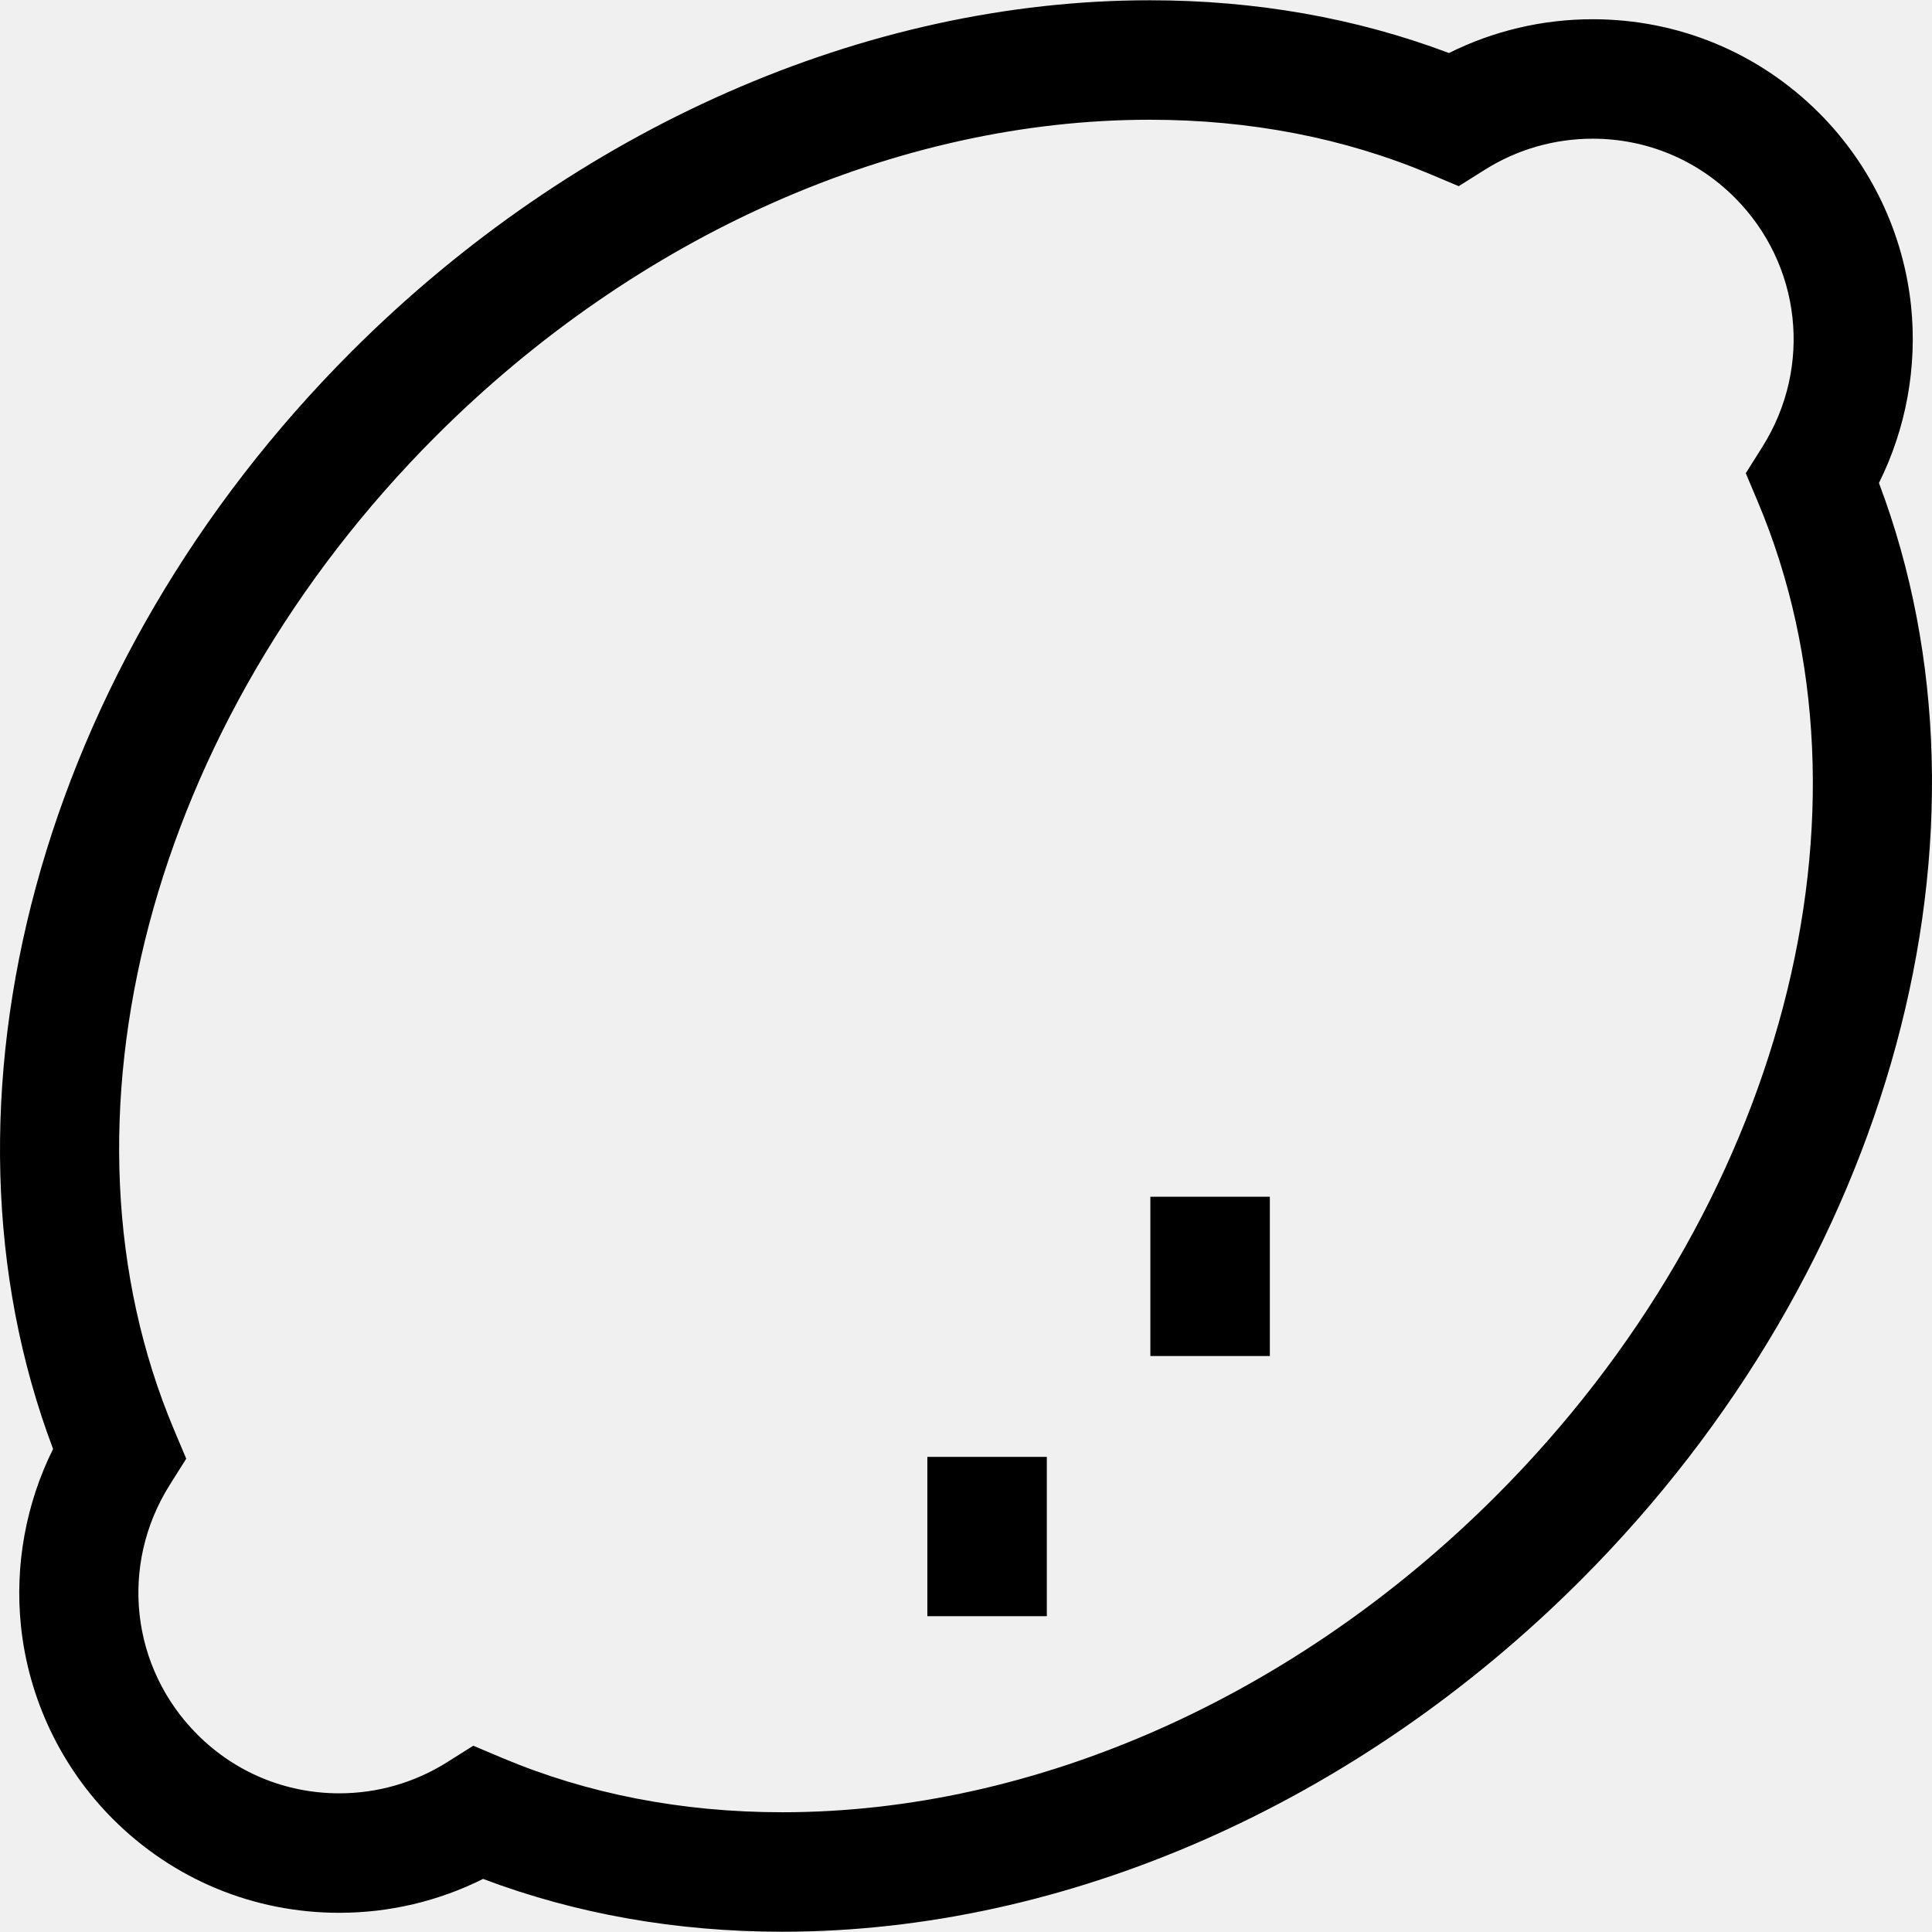
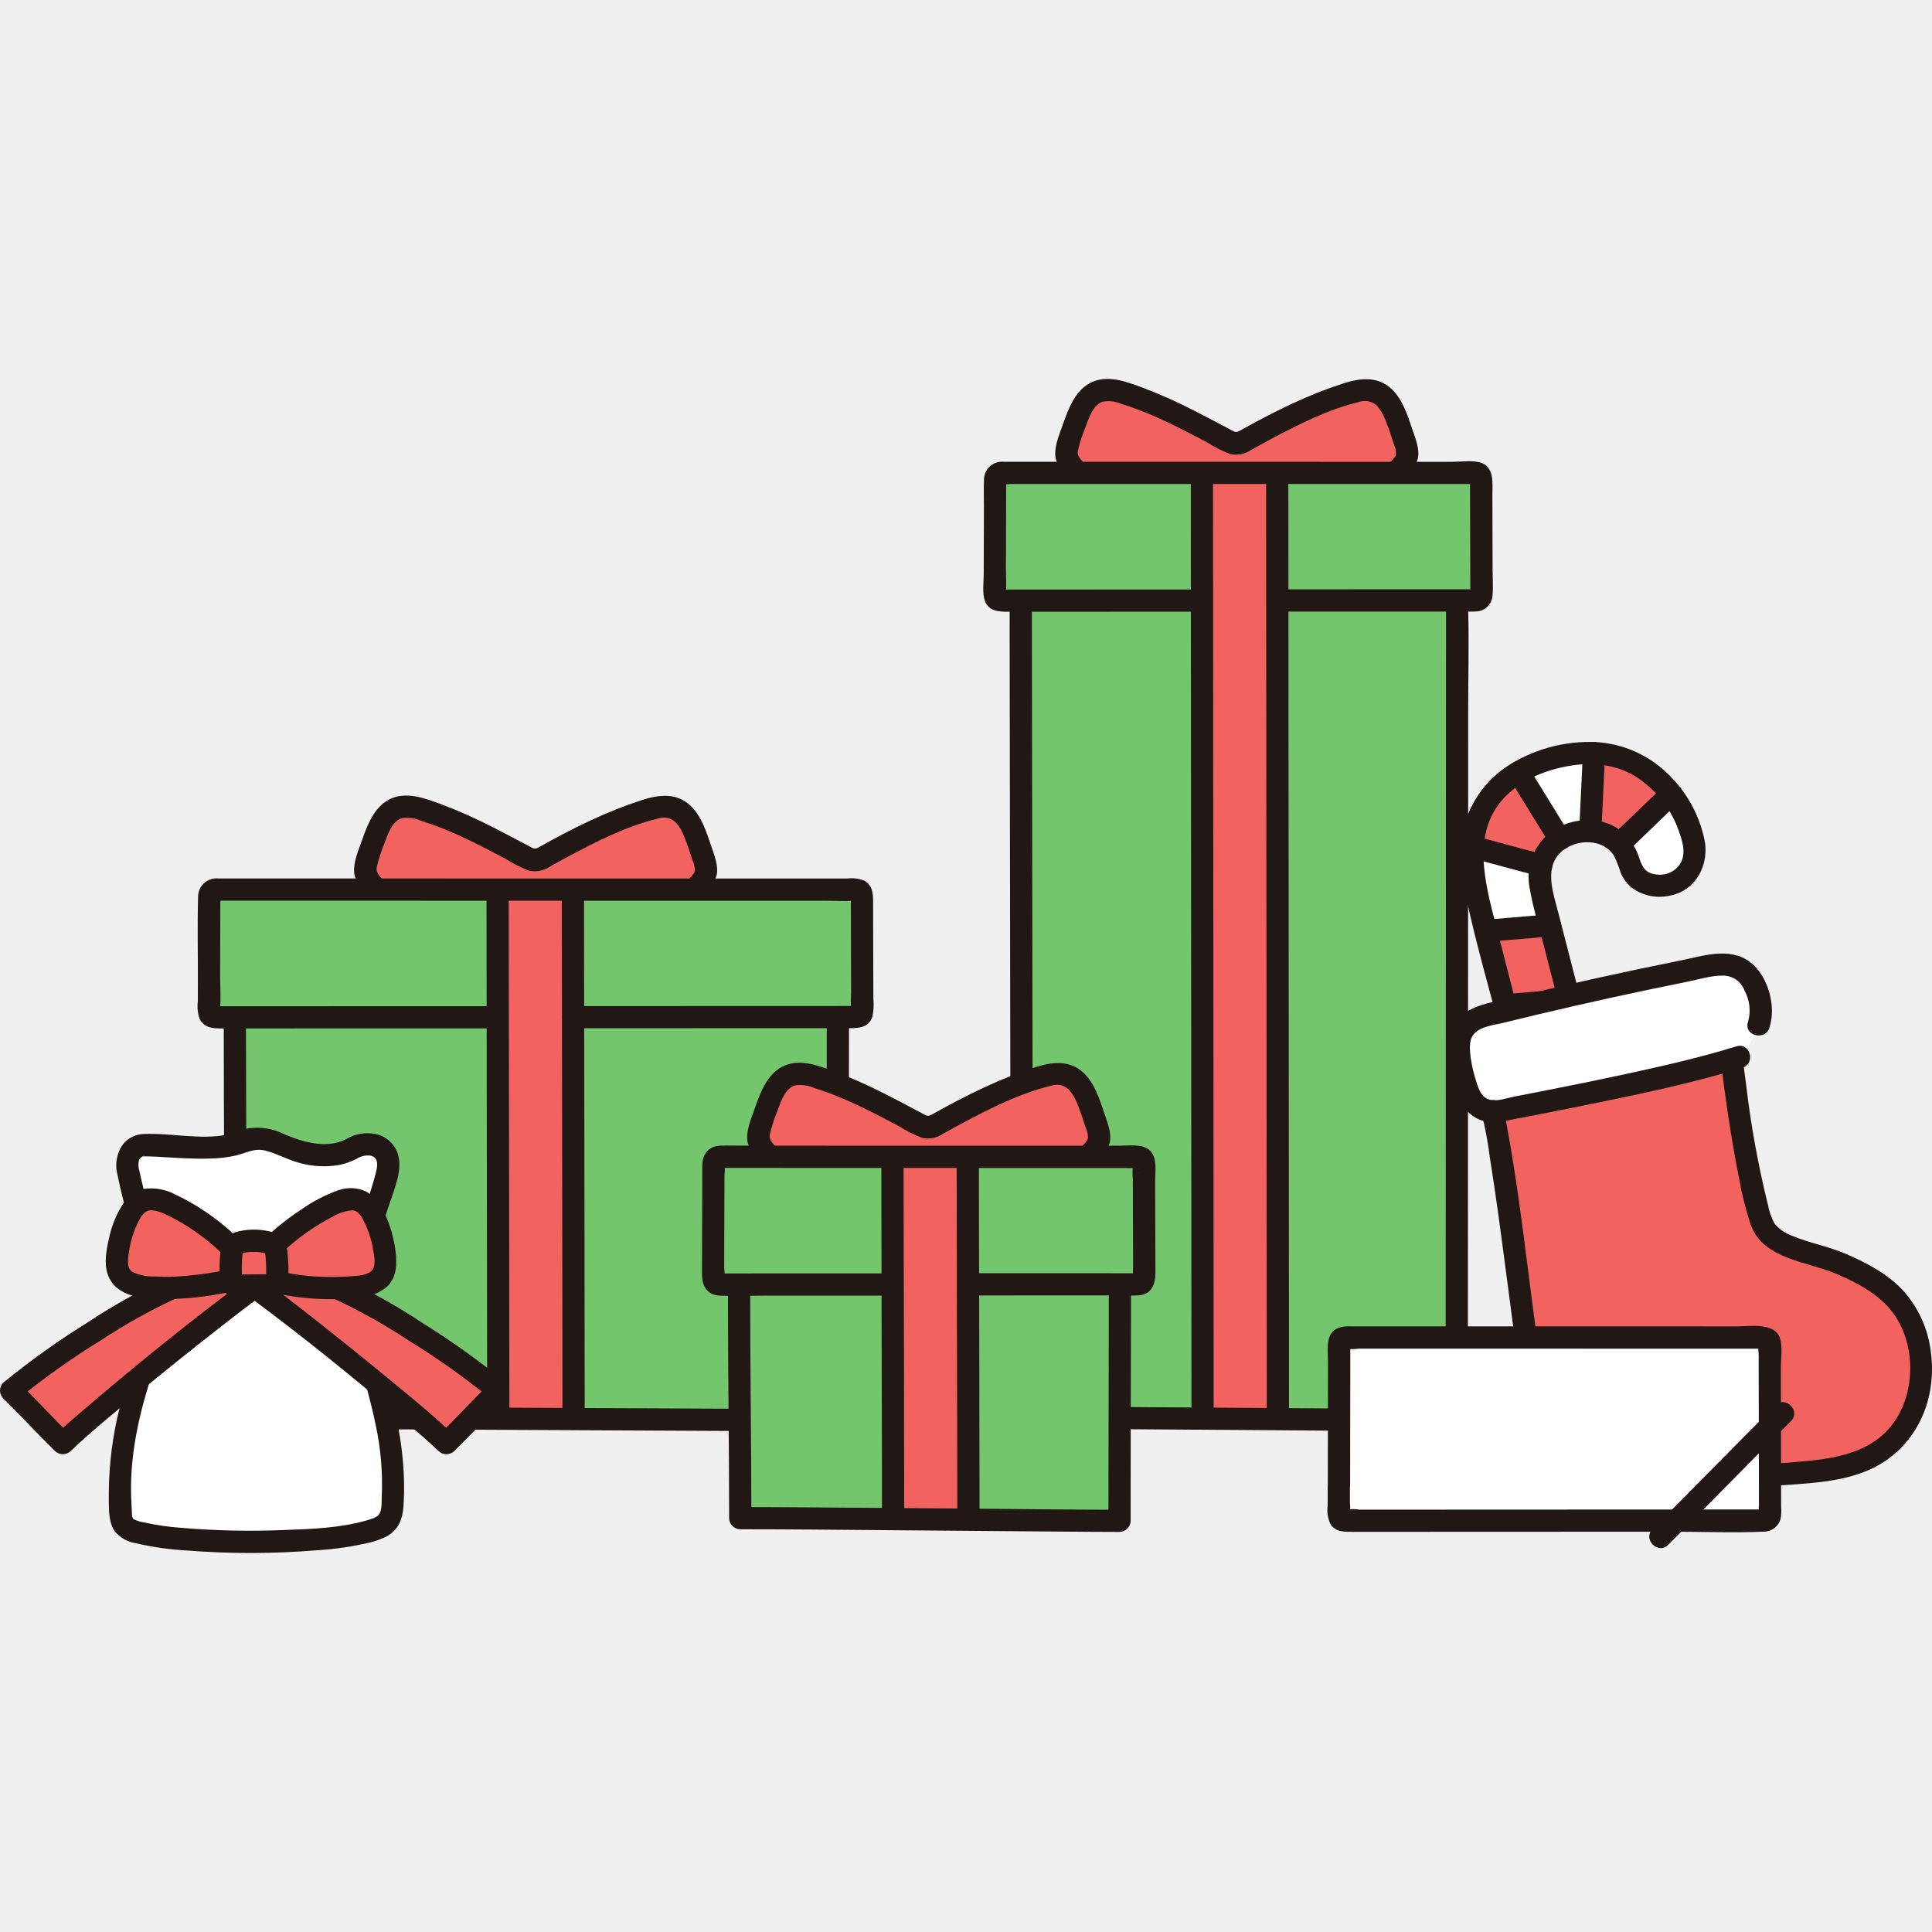
- <svg xmlns="http://www.w3.org/2000/svg" fill="#000000" version="1.1" id="Layer_1" viewBox="0 0 485.137 485.137" xml:space="preserve">
-   <g>
-     <rect x="232.864" y="365.832" width="30" height="40" />
-     <rect x="288.864" y="300.505" width="30" height="40" />
-     <path d="M471.815,121.282c6.808-13.669,9.657-29.188,8.063-44.473c-1.904-18.247-10.107-35.45-23.099-48.441   C441.6,13.19,421.409,4.83,399.925,4.83c-12.591,0-24.919,2.916-36.081,8.485C340.537,4.522,315.3,0.068,288.712,0.068   c-71.325,0-144.381,32.149-200.436,88.204C9.87,166.679-19.686,276.435,13.329,363.842c-6.809,13.682-9.658,29.21-8.063,44.497   c1.904,18.249,10.107,35.454,23.099,48.445c15.175,15.175,35.356,23.532,56.828,23.532c12.603,0,24.941-2.923,36.11-8.508   c23.313,8.804,48.554,13.261,75.148,13.261c71.302,0,144.348-32.152,200.409-88.213C475.26,318.455,504.82,208.699,471.815,121.282   z M375.646,375.642c-50.477,50.477-115.791,79.426-179.196,79.426c-25.218,0-48.906-4.598-70.403-13.665l-7.206-3.04l-6.618,4.167   c-8.086,5.092-17.434,7.784-27.032,7.784c-13.458,0-26.106-5.236-35.615-14.745c-16.765-16.765-19.631-42.537-6.972-62.674   l4.158-6.613l-3.036-7.198c-32.614-77.345-6.186-177.651,65.762-249.6c50.471-50.471,115.795-79.417,179.223-79.417   c25.212,0,48.895,4.592,70.388,13.649l7.195,3.032l6.611-4.155c8.083-5.08,17.426-7.765,27.019-7.765   c13.47,0,26.127,5.239,35.641,14.751c16.767,16.768,19.636,42.523,6.976,62.632l-4.165,6.615l3.036,7.203   C474.02,203.388,447.589,303.699,375.646,375.642z" />
-   </g>
+ <svg xmlns="http://www.w3.org/2000/svg" width="800px" height="800px" viewBox="0 -68.22 347.826 347.826">
+   <defs>
+     <style>.a{fill:#ffffff;}.b{fill:#f2635f;}.c{fill:#211715;}.d{fill:#74c66d;}</style>
+   </defs>
+   <path class="a" d="M282.884,113.187,277.6,92.677c-1.372-5.326,1.017-9.619,5.607-10.87,4.413-1.2,8.823.368,10.19,5.673.849,3.3,4.269,4.284,7.362,3.487a6.221,6.221,0,0,0,4.112-7.779c-1.743-6.766-4.539-9.617-8.086-12.428-4.6-3.648-10.776-4.146-17.017-2.538-5.468,1.409-9.527,4.165-12.021,7.805-3.206,4.681-3.426,10.932-1.218,19.5l17.223,66.848.06.233c1.007,3.911,4.148,5.315,7.241,4.518,2.731-.7,4.978-2.917,3.915-7.042l-.145-.562Z" />
+   <path class="b" d="M286.35,80.994l-.012.267a7.152,7.152,0,0,1,5.18,2.323l.014,0c3.057-2.869,6.5-6.27,9.412-9.044a24.965,24.965,0,0,0-4.126-3.951A16.331,16.331,0,0,0,287.01,67.2C286.836,71.017,286.468,78.552,286.35,80.994Z" />
+   <path class="b" d="M267.784,75.852a15.755,15.755,0,0,0-2.631,8.221c3.879,1.031,8.409,2.312,12.354,3.311a7.671,7.671,0,0,1,3.346-4.71c-1.34-2.154-5.475-8.874-7.424-12.029A17.852,17.852,0,0,0,267.784,75.852Z" />
+   <path class="b" d="M267.553,99.192,271,112.59c3.608-.307,8.1-.666,11.556-.984l-3.452-13.4C275.655,98.52,271.159,98.879,267.553,99.192Z" />
+   <path class="b" d="M274.458,125.994l3.452,13.4c3.6-.32,8.1-.673,11.555-.983l-3.452-13.4C282.56,125.321,278.064,125.68,274.458,125.994Z" />
+   <path class="b" d="M283.788,162.205l.06.234c1.008,3.911,4.148,5.316,7.241,4.519,2.729-.7,4.98-2.918,3.918-7.042l-.146-.564-1.942-7.54c-3.453.31-7.95.67-11.556.983Z" />
+   <path class="c" d="M284.812,112.655,280.5,95.919c-.925-3.592-2.638-8.251.89-11.044,2.657-2.1,7.288-2.091,9.188.983a19.364,19.364,0,0,1,1.2,3.041,6.578,6.578,0,0,0,2.081,2.759,8.374,8.374,0,0,0,6.462,1.427c4.976-.758,7.6-5.738,6.476-10.428a22.862,22.862,0,0,0-6.4-11.433,20.152,20.152,0,0,0-13.113-5.847,27.234,27.234,0,0,0-15.043,3.8,18.71,18.71,0,0,0-8.209,9.915c-1.576,4.714-1.007,9.93.021,14.693,1.771,8.207,4.16,16.324,6.255,24.455l7.147,27.743,3.149,12.222c.944,3.663,1.458,8.252,5.157,10.23,3.543,1.894,8.784.7,10.675-3.017,1.107-2.174.819-4.444.233-6.72l-1.652-6.411L286.9,120.759l-2.088-8.1c-.642-2.491-4.5-1.435-3.857,1.064l7.908,30.691,3.393,13.171c.427,1.658,1.372,3.766.847,5.476a3.614,3.614,0,0,1-3.182,2.269c-3.74.423-4.283-3.643-4.985-6.365L282.1,147.956l-6.633-25.746-6.126-23.776c-1.933-7.5-4.547-16.717,1.5-23.067,3.142-3.3,7.568-5.046,12-5.754,4.566-.73,9.313-.019,12.984,2.928a19.007,19.007,0,0,1,6.378,8.723c.689,1.984,1.476,4.235.2,6.157a4.33,4.33,0,0,1-4.221,1.787c-1.931-.211-2.515-1.315-3.076-2.992a10.078,10.078,0,0,0-3.657-5.133c-3.239-2.3-7.951-2.082-11.315-.159a10.252,10.252,0,0,0-4.824,10.295,52.866,52.866,0,0,0,1.577,6.722l1.93,7.491,2.135,8.287C281.6,116.21,285.456,115.154,284.812,112.655Z" />
+   <path class="c" d="M284.976,67.371q-.327,6.9-.662,13.8a2,2,0,0,0,4,0q.342-6.9.662-13.8a2,2,0,1,0-4,0Z" />
+   <path class="c" d="M282.75,82.331a5.463,5.463,0,0,0-.744-1.362l-.78-1.264-2.073-3.362q-2.014-3.267-4.033-6.533a2,2,0,0,0-3.454,2.019q1.977,3.194,3.946,6.391l2.015,3.268.807,1.31.336.544c.057.091.109.188.171.277.15.214.119.421-.048-.225a2,2,0,1,0,3.857-1.063Z" />
+   <path class="c" d="M292.016,85.687a4.535,4.535,0,0,0,1.735-1.312q.616-.583,1.23-1.171,1.255-1.2,2.5-2.411c1.611-1.559,3.217-3.122,4.839-4.668a2.019,2.019,0,0,0,0-2.829,2.04,2.04,0,0,0-2.828,0c-3.151,3-6.243,6.068-9.417,9.046l.883-.514-.008,0a2,2,0,0,0,1.063,3.857Z" />
+   <path class="c" d="M264.581,86.174c4.123,1.1,8.229,2.257,12.364,3.308a2,2,0,1,0,1.063-3.857c-4.135-1.051-8.241-2.212-12.364-3.308a2,2,0,1,0-1.063,3.857Z" />
+   <path class="c" d="M292.88,149.986c-3.85.343-7.7.645-11.555.978a2.044,2.044,0,0,0-2,2,2.022,2.022,0,0,0,2,2c3.851-.333,7.7-.635,11.555-.978a2,2,0,0,0,0-4Z" />
+   <path class="c" d="M289.426,136.582c-3.85.342-7.7.644-11.554.978a2,2,0,0,0,0,4c3.851-.334,7.7-.636,11.554-.978a2.044,2.044,0,0,0,2-2,2.022,2.022,0,0,0-2-2Z" />
+   <path class="c" d="M285.975,123.185c-3.85.343-7.7.645-11.555.978a2.044,2.044,0,0,0-2,2,2.022,2.022,0,0,0,2,2c3.851-.333,7.7-.635,11.555-.978a2,2,0,0,0,0-4Z" />
+   <path class="c" d="M282.521,109.781c-3.849.351-7.7.653-11.554.978a2,2,0,0,0,0,4c3.851-.325,7.705-.627,11.554-.978a2.044,2.044,0,0,0,2-2,2.022,2.022,0,0,0-2-2Z" />
+   <path class="c" d="M279.069,96.384c-3.85.343-7.7.645-11.554.979a2,2,0,0,0,0,4c3.851-.334,7.7-.636,11.554-.979a2,2,0,0,0,0-4Z" />
+   <path class="a" d="M316.618,116.293c.657-1.792.508-3.585-.374-6.124a10.773,10.773,0,0,0-1.508-2.742c-1.39-1.839-4.021-2.285-6.285-1.85-13.17,2.532-26.881,5.534-42.047,9.342a5.277,5.277,0,0,0-3.72,4.66c.006,3.358.184,4.161,1.366,8.11.964,3.218,3.233,4.567,5.915,4.055,14.4-2.748,32.38-6.31,43.188-9.656a20.557,20.557,0,0,0,2.306-3.2C316.019,117.758,316.618,116.293,316.618,116.293Z" />
+   <path class="b" d="M300.862,197.388c-2.68-.14-5.221-.361-7.483-.676-6.194-.872-9.8-3.2-13.5-7.829-2.538-3.172-4.011-8.012-4.721-13.023-1.43-9.657-4.2-33.938-6.441-44.014a5.566,5.566,0,0,0,1.244-.1c13.8-2.633,30.88-6.013,41.793-9.235,1.094,8.809,3.331,23.895,5.515,29.639,1.656,4.366,9.141,5.055,13.453,6.861,4.872,2.043,9.689,4.571,12.421,9.076a20.839,20.839,0,0,1,2.15,15.055c-1.72,6.7-6.721,11.216-13.463,12.733C326.367,197.111,312.346,197.988,300.862,197.388Z" />
+   <path class="c" d="M309.757,122.511c.888,7.119,1.9,14.239,3.307,21.276a59.129,59.129,0,0,0,2.138,8.5c1.133,3.142,3.674,4.781,6.672,5.951s6.174,1.741,9.119,3.042c3.5,1.544,7.07,3.423,9.5,6.465,4.432,5.551,4.533,14.525.386,20.233-3.563,4.9-9.4,6.19-14.967,6.775a164.456,164.456,0,0,1-21.229.775,102.382,102.382,0,0,1-10.384-.7,18.354,18.354,0,0,1-9.1-3.366,19.206,19.206,0,0,1-6.3-8.546,49.483,49.483,0,0,1-2.19-10.234c-1.756-12.71-3.071-25.511-5.413-38.133-.2-1.1-.366-2.239-.673-3.315-.706-2.471-4.567-1.421-3.857,1.063a69.142,69.142,0,0,1,1.466,7.924c.554,3.433,1.052,6.875,1.531,10.319.937,6.737,1.784,13.487,2.686,20.229.985,7.358,1.881,14.844,6.959,20.654a20.977,20.977,0,0,0,8.675,6.079,39.571,39.571,0,0,0,10.659,1.751,161.469,161.469,0,0,0,22.667-.111c6.1-.427,12.778-.795,18-4.335,6.454-4.38,9.238-12.022,8.207-19.618a19.921,19.921,0,0,0-5.193-11.281c-2.851-2.958-6.586-4.884-10.322-6.477-3.085-1.315-6.428-1.868-9.5-3.187a7.1,7.1,0,0,1-3.114-2.166,11.108,11.108,0,0,1-1.205-3.416,174.286,174.286,0,0,1-3.9-21.429q-.328-2.361-.622-4.727a2.065,2.065,0,0,0-2-2,2.012,2.012,0,0,0-2,2Z" />
+   <path class="c" d="M318.546,116.824c1.306-3.838-.228-9.393-3.5-11.859-3.676-2.767-8.571-1.048-12.62-.238q-14.763,2.953-29.4,6.5c-4.344,1.05-10.313,1.468-12.022,6.413a12.693,12.693,0,0,0-.1,5.639,26.24,26.24,0,0,0,1.469,5.651,7.556,7.556,0,0,0,3.474,4.191c1.924.965,3.806.715,5.841.325q6.87-1.314,13.725-2.7c9.481-1.928,19.023-3.883,28.277-6.733,2.453-.755,1.407-4.617-1.063-3.857-7.056,2.173-14.288,3.78-21.5,5.322q-6.131,1.311-12.283,2.513-3.1.613-6.209,1.21c-1.35.259-3.09.931-4.463.555-1.4-.384-1.943-1.8-2.322-3.061a24.411,24.411,0,0,1-1.059-4.357c-.143-1.343-.429-3.13.459-4.26,1.215-1.546,3.525-1.693,5.3-2.13q13.092-3.226,26.29-6,3.43-.72,6.869-1.406c2.091-.418,4.354-1.154,6.5-1.118a4.108,4.108,0,0,1,3.862,2.688,7.455,7.455,0,0,1,.634,5.649c-.83,2.443,3.032,3.491,3.857,1.063Z" />
+   <path class="b" d="M194.708,5.287a25.169,25.169,0,0,0-1.423,3.441c-.377,1.069-.732,2.145-1.045,3.24A4.743,4.743,0,0,0,192,13.861c.108.831,1.48,2.452,2.046,3.051l57.211.006a7.488,7.488,0,0,0,2.071-3.057,4.726,4.726,0,0,0-.242-1.893c-.312-1.1-.667-2.171-1.045-3.24-.85-2.409-1.962-5.442-4.3-6.417-1.562-.652-3.307-.219-4.914.281a100.251,100.251,0,0,0-19.2,8.8,2.106,2.106,0,0,1-2.036.036c-6.208-3.253-12.324-6.726-19.1-8.837-1.607-.5-3.353-.933-4.915-.281A6.175,6.175,0,0,0,194.708,5.287Z" />
+   <path class="c" d="M195.13,15.136c-.556-.647-1.248-1.282-1.085-2.17a27.961,27.961,0,0,1,1.4-4.347c.56-1.541,1.334-3.938,3.065-4.52a5.9,5.9,0,0,1,3.457.422c1.466.452,2.91.98,4.333,1.553,2.528,1.018,4.981,2.223,7.406,3.465,1.221.626,2.435,1.266,3.648,1.908a22.6,22.6,0,0,0,4.111,2.072,4.818,4.818,0,0,0,3.772-.733q1.893-1.06,3.808-2.08c4.9-2.594,10.123-5.234,15.545-6.532a3.2,3.2,0,0,1,3.218.569,8.287,8.287,0,0,1,1.7,2.885c.521,1.284.961,2.614,1.369,3.938a4.812,4.812,0,0,1,.467,2c-.131.575-.884,1.235-1.243,1.639-1.705,1.918,1.114,4.757,2.829,2.829a8.678,8.678,0,0,0,2.324-3.647c.377-1.75-.421-3.649-.97-5.277-.856-2.537-1.757-5.434-3.769-7.318C248.024-.536,244.87-.158,241.856.8a80.266,80.266,0,0,0-9.485,3.775c-3.049,1.422-6.022,3-8.957,4.643-.973.544-1.042.361-2.024-.157l-2.02-1.07c-1.483-.785-2.967-1.567-4.464-2.324a88.526,88.526,0,0,0-9.259-4.114c-2.931-1.082-6.373-2.405-9.373-.833-2.765,1.448-3.945,4.713-4.917,7.473-.622,1.766-1.513,3.758-1.359,5.665.13,1.6,1.3,2.939,2.3,4.1,1.68,1.955,4.5-.885,2.828-2.829Z" />
+   <path class="d" d="M266.675,18.007a1.059,1.059,0,0,0-1.04-1.08l-85.451-.015a1.055,1.055,0,0,0-1.034,1.079c-.007,4.309-.046,17.035-.057,20.837a1.053,1.053,0,0,0,1.033,1.084l3.648,0c.028,29.419.207,136.621.207,147.087,12.765,0,70.4.482,78.283.482,0-6.939.055-118.441.068-147.6H265.7a1.057,1.057,0,0,0,1.033-1.089C266.72,35.261,266.679,24,266.675,18.007Z" />
+   <path class="b" d="M216.386,17.18c.017,14.892.1,152.5.111,169.989,4.5.036,9.118.075,13.568.112-.018-17.463-.1-155.17-.114-170.1Z" />
+   <path class="c" d="M229.95,41.892q15.033,0,30.065-.008l4.482,0a14.388,14.388,0,0,0,1.469-.036,3.03,3.03,0,0,0,2.732-2.765c.148-1.518.024-3.1.019-4.625L268.7,27.9q-.01-3.472-.019-6.946c-.006-2.131.423-5.184-2.236-5.922-1.5-.417-3.465-.111-5.007-.111l-16.125,0-43.366-.006H180.75a3.256,3.256,0,0,0-3.6,3.252c-.073,1.57-.008,3.161-.012,4.732q-.018,6.148-.037,12.3c0,1.468-.286,3.316.2,4.718.677,1.945,2.569,2,4.287,2l26.82-.009h7.981c2.574,0,2.578-4,0-4q-14.485,0-28.972.008l-4.778,0h-1.621a2.306,2.306,0,0,0-.61,0h-.061q-.779-.041.742.92c.058-.1-.01-.372,0-.485.131-1.4.008-2.866.012-4.269l.018-5.969q.009-2.9.017-5.794,0-1.188.007-2.375c0-.336,0-.671,0-1.007a2.321,2.321,0,0,0,0-.4v-.279q.036-.705-.905.658a5,5,0,0,0,1.611,0h2.183l14.451,0,40.6,0,17.576,0h8.137a2.362,2.362,0,0,0,.746,0l-.883-.91v.405a3.85,3.85,0,0,0,0,.7q0,.759,0,1.516.015,6.371.037,12.742.009,2.451.016,4.9a1.457,1.457,0,0,0,0,.35c.244.474.8-.9.865-.749a4.8,4.8,0,0,0-.635,0H263.4q-13.062,0-26.126.008h-7.32c-2.574,0-2.578,4,0,4Z" />
+   <path class="c" d="M181.77,41.656q-.006,8.279.018,16.557.024,16.509.05,33.018.032,19.587.062,39.172.029,17.51.054,35.018.015,10.278.027,20.555V187a2.028,2.028,0,0,0,2,2c9.938,0,19.877.095,29.815.163q18.539.128,37.077.26c3.8.025,7.594.059,11.391.059a2.029,2.029,0,0,0,2-2q0-8.662.007-17.325.007-17.49.017-34.981.009-20.433.02-40.867.009-17.492.017-34.983c0-5.769.153-11.56.009-17.329,0-.112,0-.226,0-.338,0-2.574-4-2.578-4,0q0,7.148-.007,14.294-.007,16.71-.017,33.42-.009,20.388-.02,40.776-.009,18.18-.017,36.36,0,10.088-.009,20.175v.8l2-2c-8.776,0-17.552-.1-26.327-.163q-19.026-.135-38.052-.259c-4.635-.027-9.269-.059-13.9-.06l2,2q0-9.038-.022-18.075-.024-16.9-.051-33.8-.031-19.61-.062-39.218-.027-17.162-.053-34.325-.014-9.564-.023-19.127v-.8c0-2.574-4-2.578-4,0Z" />
+   <path class="c" d="M227.944,18.124q0,9.764.012,19.528.015,19.1.029,38.192.018,22.584.035,45.169.015,20.179.03,40.358.009,12.045.015,24.091v1.3c0,2.573,4,2.578,4,0q0-10.667-.012-21.332-.013-19.56-.029-39.119-.017-22.611-.035-45.222l-.03-39.537q-.007-11.2-.014-22.4c0-.34,0-.681,0-1.021,0-2.574-4-2.578-4,0Z" />
+   <path class="c" d="M214.383,18.124q0,9.764.012,19.528.013,19.1.029,38.192.016,22.584.035,45.169l.03,40.358q.007,12.045.014,24.091v1.3c0,2.573,4,2.578,4,0q0-10.667-.012-21.332-.014-19.56-.028-39.119-.018-22.611-.035-45.222-.015-19.769-.03-39.537-.009-11.2-.015-22.4V18.124c0-2.574-4-2.578-4,0Z" />
+   <path class="b" d="M68.066,81.12c-.4.872-.722,1.78-1.016,2.614-.378,1.069-.733,2.145-1.046,3.24a4.741,4.741,0,0,0-.242,1.892c.158,1.211,3,4.1,2.118,3.059l57.128.005a7.481,7.481,0,0,0,2.082-3.064,4.723,4.723,0,0,0-.242-1.892c-.312-1.095-.667-2.171-1.045-3.24-.85-2.409-1.962-5.442-4.3-6.417-1.562-.653-3.307-.22-4.914.281a100.191,100.191,0,0,0-19.2,8.8,2.111,2.111,0,0,1-2.036.036c-6.208-3.253-12.324-6.726-19.1-8.837-1.607-.5-3.353-.934-4.914-.281A6.958,6.958,0,0,0,68.066,81.12Z" />
+   <path class="c" d="M68.894,90.142c-.556-.647-1.248-1.282-1.085-2.171a27.881,27.881,0,0,1,1.4-4.346c.56-1.541,1.333-3.939,3.064-4.521a5.911,5.911,0,0,1,3.457.422c1.467.453,2.91.981,4.333,1.554,2.528,1.018,4.981,2.223,7.406,3.465,1.221.626,2.435,1.266,3.648,1.908a22.6,22.6,0,0,0,4.111,2.072A4.817,4.817,0,0,0,99,87.792q1.893-1.062,3.808-2.08c4.9-2.594,10.123-5.234,15.545-6.532a3.192,3.192,0,0,1,3.218.569,8.292,8.292,0,0,1,1.7,2.884c.521,1.285.961,2.614,1.369,3.938a4.812,4.812,0,0,1,.467,2c-.131.575-.884,1.236-1.243,1.64-1.7,1.918,1.114,4.757,2.829,2.828a8.675,8.675,0,0,0,2.324-3.646c.377-1.75-.42-3.65-.97-5.278-.855-2.537-1.756-5.433-3.769-7.317-2.492-2.334-5.646-1.955-8.66-.994a80.266,80.266,0,0,0-9.485,3.775c-3.049,1.422-6.022,3-8.957,4.643-.973.543-1.042.361-2.023-.158L93.134,83c-1.483-.785-2.967-1.566-4.464-2.323a88.533,88.533,0,0,0-9.259-4.115c-2.93-1.081-6.373-2.4-9.372-.833-2.765,1.449-3.946,4.714-4.918,7.474-.622,1.766-1.512,3.758-1.359,5.664.13,1.6,1.3,2.94,2.3,4.1,1.68,1.956,4.5-.884,2.828-2.828Z" />
+   <path class="d" d="M155.189,93.013a1.059,1.059,0,0,0-1.04-1.08L38.7,91.917A1.054,1.054,0,0,0,37.663,93c-.008,4.309-.046,17.035-.058,20.837a1.051,1.051,0,0,0,1.033,1.083h3.653c.04,17.411.2,62.094.2,72.081,12.765,0,100.406.482,108.285.482,0-6.486.049-55.38.065-72.591h3.372a1.057,1.057,0,0,0,1.033-1.088C155.234,110.267,155.194,99.007,155.189,93.013Z" />
+   <path class="b" d="M89.589,92.185c.017,14.893.1,77.492.111,94.984,4.5.036,9.118.075,13.567.112-.017-17.463-.1-80.164-.114-95.09C98.676,92.19,94.082,92.188,89.589,92.185Z" />
+   <path class="c" d="M101.147,93.13q0,16.133.041,32.266.033,22.587.064,45.173.011,8.094.015,16.188c0,2.573,4,2.578,4,0q0-17.5-.04-35-.033-22.2-.065-44.41-.011-7.11-.015-14.221c0-2.574-4-2.578-4,0Z" />
+   <path class="c" d="M87.585,93.13q0,16.133.041,32.266.033,22.587.065,45.173.01,8.094.015,16.188c0,2.573,4,2.578,4,0q0-17.5-.041-35-.032-22.2-.065-44.41-.009-7.11-.015-14.221c0-2.574-4-2.578-4,0Z" />
+   <path class="c" d="M40.283,116.662c-.007,8.038.039,16.077.067,24.115q.06,16.922.117,33.844.018,6.188.026,12.376a2.029,2.029,0,0,0,2,2c4.95,0,9.9.027,14.848.048q12.589.053,25.178.116,14.185.067,28.37.139,12.4.06,24.8.12,7.18.033,14.362.058h.728a2.028,2.028,0,0,0,2-2q0-13.491.024-26.982.018-17.732.038-35.464,0-4.185.008-8.372c0-2.573-4-2.578-4,0q0,11.2-.023,22.39-.019,18.378-.038,36.757-.006,5.835-.009,11.671l2-2c-4.182,0-8.365-.028-12.548-.048q-11.994-.054-23.988-.115l-28.3-.139q-12.922-.063-25.844-.12-8.26-.036-16.521-.059H42.493l2,2c0-8.8-.042-17.609-.073-26.413q-.057-16.6-.114-33.2c-.011-3.573-.026-7.147-.023-10.72,0-2.574-4-2.578-4,0Z" />
+   <path class="c" d="M103.17,116.9q21.6-.009,43.2-.014,2.877,0,5.754,0c1.868,0,4.158.185,4.914-2a9.932,9.932,0,0,0,.2-3.223q-.009-1.878-.015-3.756-.016-4.545-.027-9.091,0-2.124-.007-4.248c0-1.62.051-3.3-1.562-4.226a6.046,6.046,0,0,0-3.052-.4H146.3l-21.046,0-27.483,0-27.614-.005q-10.923,0-21.845,0l-6.879,0-2.1,0a3.31,3.31,0,0,0-3.671,3.432c-.139,5.093-.02,10.207-.035,15.3q0,1.7-.01,3.4a7.148,7.148,0,0,0,.3,3.1c.964,1.983,3.039,1.763,4.889,1.763q18.188,0,36.374-.006l12.431,0c2.574,0,2.578-4,0-4q-21.009.007-42.017.009h-7.9a3.636,3.636,0,0,0-.692,0c-.066.013-.221-.036-.278,0q.939,1.614.889.767v-.331c.191-1.981.011-4.068.017-6.06q.011-4.014.021-8.029,0-1.724.007-3.448,0-.725,0-1.448a4.318,4.318,0,0,0,0-1.371l-.916.92h.093c.043.016.106-.01.151,0a1.787,1.787,0,0,0,.343,0h.928l5.73,0,19.33,0q26.277.006,52.553.008l22.513,0h8.14c1.68,0,3.41.121,5.086,0a1.788,1.788,0,0,0,.373,0h.057q.636.016-.851-.653a2.829,2.829,0,0,0,0,.842q0,2.084.006,4.168.009,4.4.025,8.792.006,1.7.013,3.391a19.228,19.228,0,0,0,.013,3v.171q-.051.855.879-.759c-.056-.035-.213.014-.278,0a3.577,3.577,0,0,0-.694,0l-2.1,0q-18.078.013-36.157.012l-11.729,0c-2.574,0-2.578,4,0,4Z" />
+   <path class="a" d="M318.629,173.677c0,5.994.045,27.254.058,30.786a1.058,1.058,0,0,1-1.033,1.089l-75.574.03a1.054,1.054,0,0,1-1.033-1.084c.012-3.8.051-26.528.058-30.837a1.054,1.054,0,0,1,1.034-1.08c8.379,0,65.173.014,75.45.015A1.06,1.06,0,0,1,318.629,173.677Z" />
+   <path class="c" d="M243.068,199.364q.015-7.587.023-15.172l.009-6.62,0-2.4v-.88c0-1.187-.3.488-.813.288a8.282,8.282,0,0,0,2.369,0h3.454l9.515,0,49.015.01h9.691c.22,0,.451.022.669,0,.063-.006.141.012.2,0h.2q.711.031-.775-.776c-.2.267,0,1.593,0,1.918q0,1.352,0,2.7.018,12.135.047,24.27a5.917,5.917,0,0,0,0,1.475c.184.586,1.3-.481.739-.634a2.652,2.652,0,0,0-.617,0h-2.646l-8.347,0-23.666.01-24.446.01-9.6,0h-3.356a7.614,7.614,0,0,0-2.439,0c-.22.111-.722-.515.292.406.823.747.319.438.447.088a5.579,5.579,0,0,0,0-1.565q0-1.573,0-3.147c0-2.574-4-2.578-4,0q0,1.725,0,3.451a6.131,6.131,0,0,0,.467,3.334c.956,1.519,2.59,1.433,4.138,1.432l7.634,0,24.014-.009,26-.011c5.381,0,10.824.234,16.2-.006a3.166,3.166,0,0,0,3.06-2.213,7.668,7.668,0,0,0,.119-2.158q-.006-2.4-.011-4.792-.015-6.933-.027-13.866-.006-3.285-.011-6.57c0-1.579.328-3.628-.13-5.15-.909-3.021-5.48-2.207-7.952-2.207l-49.588-.01-19.223,0c-1.385,0-2.827-.117-3.851,1.025-1.158,1.293-.787,3.609-.789,5.235l-.021,15.338q-.006,3.592-.012,7.184c0,2.574,4,2.577,4,0Z" />
+   <path class="c" d="M319.608,184.786c-7.4,7.4-14.7,14.893-22.1,22.293-1.822,1.823,1,4.653,2.828,2.829,7.4-7.4,14.7-14.893,22.1-22.293,1.823-1.823-1-4.652-2.828-2.829Z" />
+   <path class="b" d="M139.35,128.207a23.847,23.847,0,0,0-1.527,3.631c-.378,1.07-.732,2.146-1.045,3.24a4.728,4.728,0,0,0-.242,1.893c.157,1.211,3,4.1,2.117,3.058l57.123.009a7.478,7.478,0,0,0,2.088-3.067,4.728,4.728,0,0,0-.242-1.893c-.313-1.094-.668-2.17-1.045-3.24-.851-2.409-1.963-5.442-4.3-6.417-1.562-.652-3.308-.219-4.915.282a100.276,100.276,0,0,0-19.2,8.8,2.108,2.108,0,0,1-2.036.037c-6.207-3.254-12.324-6.727-19.1-8.837-1.608-.5-3.353-.934-4.915-.282A6,6,0,0,0,139.35,128.207Z" />
+   <path class="c" d="M139.668,138.246c-.556-.646-1.248-1.281-1.085-2.17a28.029,28.029,0,0,1,1.4-4.347c.56-1.541,1.334-3.938,3.065-4.52a5.9,5.9,0,0,1,3.457.422c1.466.452,2.91.981,4.333,1.554,2.528,1.018,4.981,2.222,7.405,3.465,1.221.625,2.435,1.266,3.648,1.908A22.625,22.625,0,0,0,166,136.629a4.816,4.816,0,0,0,3.773-.733q1.892-1.06,3.807-2.08c4.9-2.593,10.123-5.234,15.545-6.532a3.2,3.2,0,0,1,3.219.569,8.285,8.285,0,0,1,1.7,2.885c.521,1.285.961,2.614,1.369,3.938a4.8,4.8,0,0,1,.467,2.005c-.131.575-.883,1.236-1.242,1.639-1.706,1.919,1.114,4.757,2.828,2.829a8.671,8.671,0,0,0,2.324-3.646c.377-1.751-.42-3.65-.969-5.278-.856-2.537-1.757-5.433-3.77-7.318-2.491-2.333-5.646-1.955-8.66-.994a80.086,80.086,0,0,0-9.484,3.776c-3.049,1.421-6.022,3-8.958,4.642-.972.544-1.042.361-2.023-.157l-2.021-1.07c-1.482-.785-2.966-1.567-4.463-2.324a88.751,88.751,0,0,0-9.26-4.114c-2.93-1.081-6.372-2.4-9.372-.833-2.765,1.448-3.946,4.713-4.918,7.474-.621,1.765-1.512,3.758-1.358,5.664.129,1.6,1.3,2.94,2.3,4.1,1.681,1.956,4.5-.885,2.829-2.829Z" />
+   <path class="d" d="M205.961,141.118a1.059,1.059,0,0,0-1.039-1.081c-10.277,0-67.072-.013-75.45-.015a1.053,1.053,0,0,0-1.034,1.079c-.008,4.31-.047,17.035-.058,20.837a1.053,1.053,0,0,0,1.033,1.084h3.659c.047,11.677.2,32.523.2,42.079,12.765,0,60.4.482,68.283.482,0-6.049.041-30.988.06-42.589h3.376a1.058,1.058,0,0,0,1.033-1.089C206.007,158.371,205.966,147.112,205.961,141.118Z" />
+   <path class="b" d="M160.673,140.29c.017,14.893.1,47.489.111,64.982,4.5.036,9.118.074,13.567.112-.017-17.463-.1-50.162-.114-65.089C169.76,140.294,165.166,140.293,160.673,140.29Z" />
+   <path class="c" d="M174.27,165.009q13.762-.01,27.526-.015c1.056,0,2.14.068,3.194,0,2.362-.164,3.033-2.045,3.027-4.093q-.017-5.3-.034-10.6-.009-2.953-.016-5.907c0-1.707.416-4.118-.9-5.445s-3.914-.9-5.649-.9l-14.381,0q-19.289,0-38.575-.008-7.3,0-14.6-.006c-1.384,0-2.779-.053-4.163,0-2.147.078-3.258,1.555-3.263,3.621l-.012,4.365-.033,10.894-.012,4.191c-.006,2.082.838,3.819,3.16,3.929,2.846.134,5.732,0,8.581,0q7.17,0,14.342,0l8.245,0c2.574,0,2.578-4,0-4q-13.263.009-26.524.009h-3.7a2.339,2.339,0,0,0-.658,0,2.25,2.25,0,0,0-.285,0c.013-.039.646.956.839.606a4.842,4.842,0,0,0,0-1.581q.014-4.821.029-9.642.008-2.488.014-4.979l.006-2.012a7.068,7.068,0,0,0,0-1.866c-.023-.068.039-.215,0-.274l-.894.748h.077c.092.035.237-.013.335,0a6.318,6.318,0,0,0,.837,0h2.019q6.378,0,12.757.006,17.952.006,35.9.008l15.441,0h5.461a15.632,15.632,0,0,0,1.96,0c.088-.012.327.05.4,0,.18-.125.977.935-.34-.46-.712-.754-.354-.5-.433-.056a15.057,15.057,0,0,0,0,2.539q.013,5.562.033,11.124l.015,4.695a10.66,10.66,0,0,0,0,1.686c.151.889.4-.728.77-.578a2.409,2.409,0,0,0-.7,0Q193.044,161.01,182,161l-7.727,0c-2.574,0-2.578,4,0,4Z" />
+   <path class="c" d="M131.058,164.766c-.01,13.445.208,26.889.21,40.334a2.029,2.029,0,0,0,2,2c8.8,0,17.606.092,26.409.163q15.838.126,31.677.259c3.4.026,6.8.059,10.2.06a2.03,2.03,0,0,0,2-2q0-18.025.061-36.051,0-2.382.009-4.765c0-2.574-4-2.578-4,0,0,10.909-.045,21.819-.062,32.728q-.006,4.044-.008,8.088l2-2c-7.641,0-15.282-.1-22.923-.163q-16.323-.135-32.646-.259c-4.238-.029-8.476-.059-12.714-.06l2,2c0-13.445-.22-26.889-.21-40.334,0-2.574-4-2.578-4,0Z" />
+   <path class="c" d="M172.231,141.234c0,17,.074,33.993.105,50.99q.012,6.318.016,12.635c0,2.574,4,2.578,4,0,0-17.656-.07-35.313-.106-52.969q-.011-5.328-.015-10.656c0-2.573-4-2.578-4,0Z" />
+   <path class="c" d="M158.67,141.234c0,17,.074,33.993.105,50.99q.012,6.318.015,12.635c0,2.574,4,2.578,4,0,0-17.656-.069-35.313-.1-52.969q-.011-5.328-.015-10.656c0-2.573-4-2.578-4,0Z" />
+   <path class="a" d="M26.459,157.162c-.922-5.058-2.083-9.086-3.286-14-.548-2.242-.224-4.3,1.988-5.132,1.374-.517,13.654,1.434,18.149-.6a7.548,7.548,0,0,1,6.22,0c4.494,2.036,9.663,3.494,13.967,1.089a5.01,5.01,0,0,1,4.182-.487c2.211.833,2.535,2.89,1.987,5.132-1.154,4.717-5.752,16.481-6.7,21.425,4.166,14,8.489,25.25,7.75,36.916-.124,1.946.047,3.624-1.513,4.794-5.165,3.873-38.487,3.956-45.891.857-1.8-.753-1.5-2.789-1.641-4.734-.622-8.75,2.461-22.333,7.128-32.167l-.987-6.079Z" />
+   <path class="c" d="M28.388,156.631c-.885-4.785-2.3-9.429-3.326-14.178a3.387,3.387,0,0,1-.04-1.789,1.28,1.28,0,0,1,.511-.6c.906-.658.229-.131.22-.121.1-.114-.438.019-.178.019.968,0,1.927.019,2.895.076,3.111.184,6.228.426,9.347.319a22.922,22.922,0,0,0,4.692-.553c1.83-.451,3.3-1.378,5.274-.872,2.2.563,4.2,1.752,6.423,2.29a16.308,16.308,0,0,0,6.754.31,12.211,12.211,0,0,0,3.175-1.088,3.737,3.737,0,0,1,2.634-.6c1.55.41,1.157,2.1.843,3.282-1.695,6.405-4.376,12.515-6.095,18.916-.162.6-.323,1.209-.439,1.821-.248,1.315.362,2.607.743,3.856.734,2.409,1.487,4.813,2.224,7.221,1.371,4.481,2.7,8.987,3.635,13.583A50.636,50.636,0,0,1,68.729,201.3c-.065,1.2.136,2.859-.92,3.518-.132.082-.275.143-.411.216-.417.222.354-.121-.122.055-.4.15-.809.287-1.222.406-4.835,1.392-9.9,1.561-15.016,1.746a147.44,147.44,0,0,1-18.408-.4,43.92,43.92,0,0,1-6.564-.948,7.2,7.2,0,0,1-2.039-.621c-.33-.345-.275-1.043-.3-1.491-.04-.868-.094-1.738-.121-2.607-.258-8.2,1.812-16.607,4.58-24.268.694-1.92,1.467-3.8,2.337-5.652,1.09-2.316-2.357-4.349-3.454-2.019a81.345,81.345,0,0,0-5.522,15.98,63.634,63.634,0,0,0-1.955,15.32c.028,2.151-.209,5.036,1.035,6.893a6.208,6.208,0,0,0,3.887,2.2,54.242,54.242,0,0,0,9.256,1.305,146.193,146.193,0,0,0,23.236-.045,56.492,56.492,0,0,0,9.617-1.41,13.47,13.47,0,0,0,3.053-1.132c2.053-1.124,2.812-3.13,2.962-5.361.911-13.511-3.947-26.209-7.747-38.943v1.063c1.151-5.827,3.548-11.442,5.393-17.071.832-2.536,2.1-5.526,1.424-8.22a5.335,5.335,0,0,0-3.5-3.725,7.4,7.4,0,0,0-5.908.786c-3.534,1.8-7.76.539-11.181-.929A10.944,10.944,0,0,0,44.83,134.9c-1.625.259-2.47.876-3.974,1.168-4.973.966-10.046-.358-15.041-.126a4.971,4.971,0,0,0-3.631,1.793,6.523,6.523,0,0,0-1.019,5.6c.958,4.82,2.47,9.512,3.366,14.354.467,2.528,4.323,1.457,3.857-1.063Z" />
+   <path class="b" d="M48.233,165.286c-.885-.672-1.689-1.274-2.39-1.79-7.8,5.738-28.164,22.038-34.527,28.112-3.12-3.034-6.2-6.442-9.322-9.468,7.949-6.661,22.118-15.458,28.578-18.284-3.67-.514-5.2-.068-7.69-1.331a3.492,3.492,0,0,1-1.385-1.413,3.78,3.78,0,0,1-.4-1.526,19.125,19.125,0,0,1,1.97-8.64c1.287-2.693,2.938-3.752,5.634-3.066a19.484,19.484,0,0,1,4.4,1.985,47.512,47.512,0,0,1,7.857,5.784l.991.757a1.887,1.887,0,0,1,1.1-.905,10.466,10.466,0,0,1,5.339,0,2.441,2.441,0,0,1,.82.539l.671-.622a44.743,44.743,0,0,1,7.613-5.553,19.139,19.139,0,0,1,4.345-1.985c2.664-.686,4.3.373,5.568,3.066a19.33,19.33,0,0,1,1.947,8.64,3.824,3.824,0,0,1-.4,1.526,3.468,3.468,0,0,1-1.369,1.413c-2.256,1.157-3.713.88-6.73,1.22,6.332,2.695,20.781,11.643,28.839,18.395-3.12,3.026-6.2,6.434-9.322,9.468C74.578,186.081,57.191,172.085,48.233,165.286Z" />
+   <path class="c" d="M51.289,156.832a39.477,39.477,0,0,1,8.693-6.059,7.887,7.887,0,0,1,3.506-1.1,1.878,1.878,0,0,1,.839.319,4.228,4.228,0,0,1,1.088,1.448,17.623,17.623,0,0,1,1.7,5.05c.21,1.116.719,3.273-.281,4.132-.913.785-2.424.846-3.554.924-1.3.091-2.58.161-3.882.129a41.948,41.948,0,0,1-8.907-.962c-2.5-.609-3.567,3.247-1.064,3.858a47.419,47.419,0,0,0,10.095,1.107,40.011,40.011,0,0,0,4.6-.2,9.112,9.112,0,0,0,5.536-2.03c1.756-1.685,1.828-4.06,1.56-6.326a22.966,22.966,0,0,0-1.942-6.856,7.954,7.954,0,0,0-3.315-3.947,6.7,6.7,0,0,0-5.159-.223,27.732,27.732,0,0,0-6.424,3.345A45.519,45.519,0,0,0,48.461,154c-1.9,1.745.934,4.568,2.828,2.828Z" />
+   <path class="c" d="M42.369,154.235a41.738,41.738,0,0,0-10.795-7.4,9.292,9.292,0,0,0-5.634-1.017,6.356,6.356,0,0,0-3.9,2.876,18.232,18.232,0,0,0-2.386,5.892c-.477,2.014-.969,4.605-.268,6.616,1.421,4.073,6.268,4.4,9.949,4.474a58.274,58.274,0,0,0,11.823-1.257,2.019,2.019,0,0,0,1.4-2.46,2.043,2.043,0,0,0-2.46-1.4,65.9,65.9,0,0,1-8.491,1.058,31.761,31.761,0,0,1-3.951-.043,7.952,7.952,0,0,1-3.872-.839c-1.09-.731-.713-2.519-.558-3.617a17.724,17.724,0,0,1,1.488-4.989,8.221,8.221,0,0,1,.931-1.621,4.729,4.729,0,0,1,.47-.48,3.425,3.425,0,0,1,.363-.217,1.965,1.965,0,0,1,1.15-.118,7.781,7.781,0,0,1,2.083.661,37.794,37.794,0,0,1,9.831,6.711c1.9,1.728,4.739-1.093,2.829-2.829Z" />
+   <path class="c" d="M42.513,153.572a4,4,0,0,0-2.316,1.862,5.892,5.892,0,0,0-.56,2.245,28.839,28.839,0,0,0-.082,3.955c.008.266.012.533.035.8a3.119,3.119,0,0,0,.869,1.972,2.876,2.876,0,0,0,2.035.809c.576.011,1.154,0,1.731,0,1.517,0,3.035.013,4.552,0a3.2,3.2,0,0,0,1.6-.4,3.362,3.362,0,0,0,1.517-2.931A26.193,26.193,0,0,0,51.8,157.8a4.912,4.912,0,0,0-.953-2.929,4.317,4.317,0,0,0-2.307-1.394,12.417,12.417,0,0,0-6.027.095,2,2,0,0,0,1.063,3.857c.308-.086.617-.148.93-.209.056-.011.3-.039.011,0-.3.036.009,0,.084-.007.189-.019.378-.032.568-.041.333-.016.666-.016,1,0,.165.007.33.018.494.032l.209.021c.181.02.356.139-.052-.009a6.67,6.67,0,0,0,.91.187c.089.018.293.108-.048-.042s-.157-.077-.095-.036.11.068.163.1c.225.123-.108-.072-.147-.125a2.237,2.237,0,0,0,.282.256c.062.057.221.255,0-.013-.192-.237-.092-.123-.057-.054-.015-.03-.152-.533-.128-.252a1.374,1.374,0,0,0,.029.142c.026.135.043.271.069.406.048.249-.055-.463-.027-.2.006.057.013.114.02.17.015.138.028.276.04.413q.039.465.06.932.042.911.027,1.824c0,.251-.01.5-.02.752-.005.123-.014.247-.019.37,0,.078-.008.32.008,0s-.11.121.034-.171c.027-.057.347-.48.194-.328s.212-.167.192-.155a1.172,1.172,0,0,1,.6-.17.9.9,0,0,0-.1,0c-1.244-.063-2.508,0-3.754,0H43.036c-.176,0-.356-.01-.532,0h-.082a2.435,2.435,0,0,1,.621.17,1.293,1.293,0,0,1,.426.441c-.139-.227.056.13.072.186,0,.015.031.5.035.219,0-.063-.005-.126-.007-.188-.005-.136-.01-.272-.014-.407-.008-.3-.015-.606-.019-.909-.008-.675-.005-1.35.026-2.024.014-.306.034-.611.064-.915.006-.053.012-.106.017-.159.033-.343-.07.42-.025.182.022-.12.039-.24.065-.359.022-.1.15-.446,0-.086s.052-.015.091-.109c.064-.152-.139.2-.159.207s.368-.3.032-.064c-.279.2-.065.037-.023.023.4-.126-.466.146-.046.008a2,2,0,1,0-1.063-3.857Z" />
+   <path class="c" d="M29.583,162.118a106.448,106.448,0,0,0-13.893,7.8,143.759,143.759,0,0,0-15.111,10.8,2.017,2.017,0,0,0,0,2.828c3.174,3.092,6.154,6.373,9.323,9.468a2.037,2.037,0,0,0,2.829,0c3.777-3.593,7.84-6.9,11.862-10.214q7.6-6.26,15.365-12.322c2.165-1.691,4.34-3.37,6.546-5.007a2.06,2.06,0,0,0,.718-2.736,2.015,2.015,0,0,0-2.736-.718c-9.818,7.281-19.364,15-28.668,22.926-2,1.707-4.007,3.427-5.916,5.243h2.829c-3.169-3.1-6.15-6.377-9.323-9.468v2.828a136.564,136.564,0,0,1,14.618-10.379,105.417,105.417,0,0,1,13.576-7.6,2.014,2.014,0,0,0,.718-2.737,2.05,2.05,0,0,0-2.737-.717Z" />
+   <path class="c" d="M60.083,165.572a105.219,105.219,0,0,1,13.575,7.6,136.718,136.718,0,0,1,14.619,10.379v-2.828c-3.173,3.091-6.154,6.372-9.323,9.468h2.829c-3.857-3.67-8.009-7.044-12.118-10.424q-7.652-6.294-15.464-12.389c-2.317-1.807-4.642-3.6-7-5.356a2.015,2.015,0,0,0-2.736.718,2.046,2.046,0,0,0,.717,2.736c9.582,7.106,18.889,14.656,27.966,22.392,1.969,1.678,3.934,3.368,5.808,5.151a2.037,2.037,0,0,0,2.829,0c3.168-3.095,6.149-6.376,9.322-9.468a2.011,2.011,0,0,0,0-2.828A143.5,143.5,0,0,0,76,169.922a106.576,106.576,0,0,0-13.894-7.8,2.063,2.063,0,0,0-2.736.717,2.015,2.015,0,0,0,.718,2.737Z" />
</svg>
